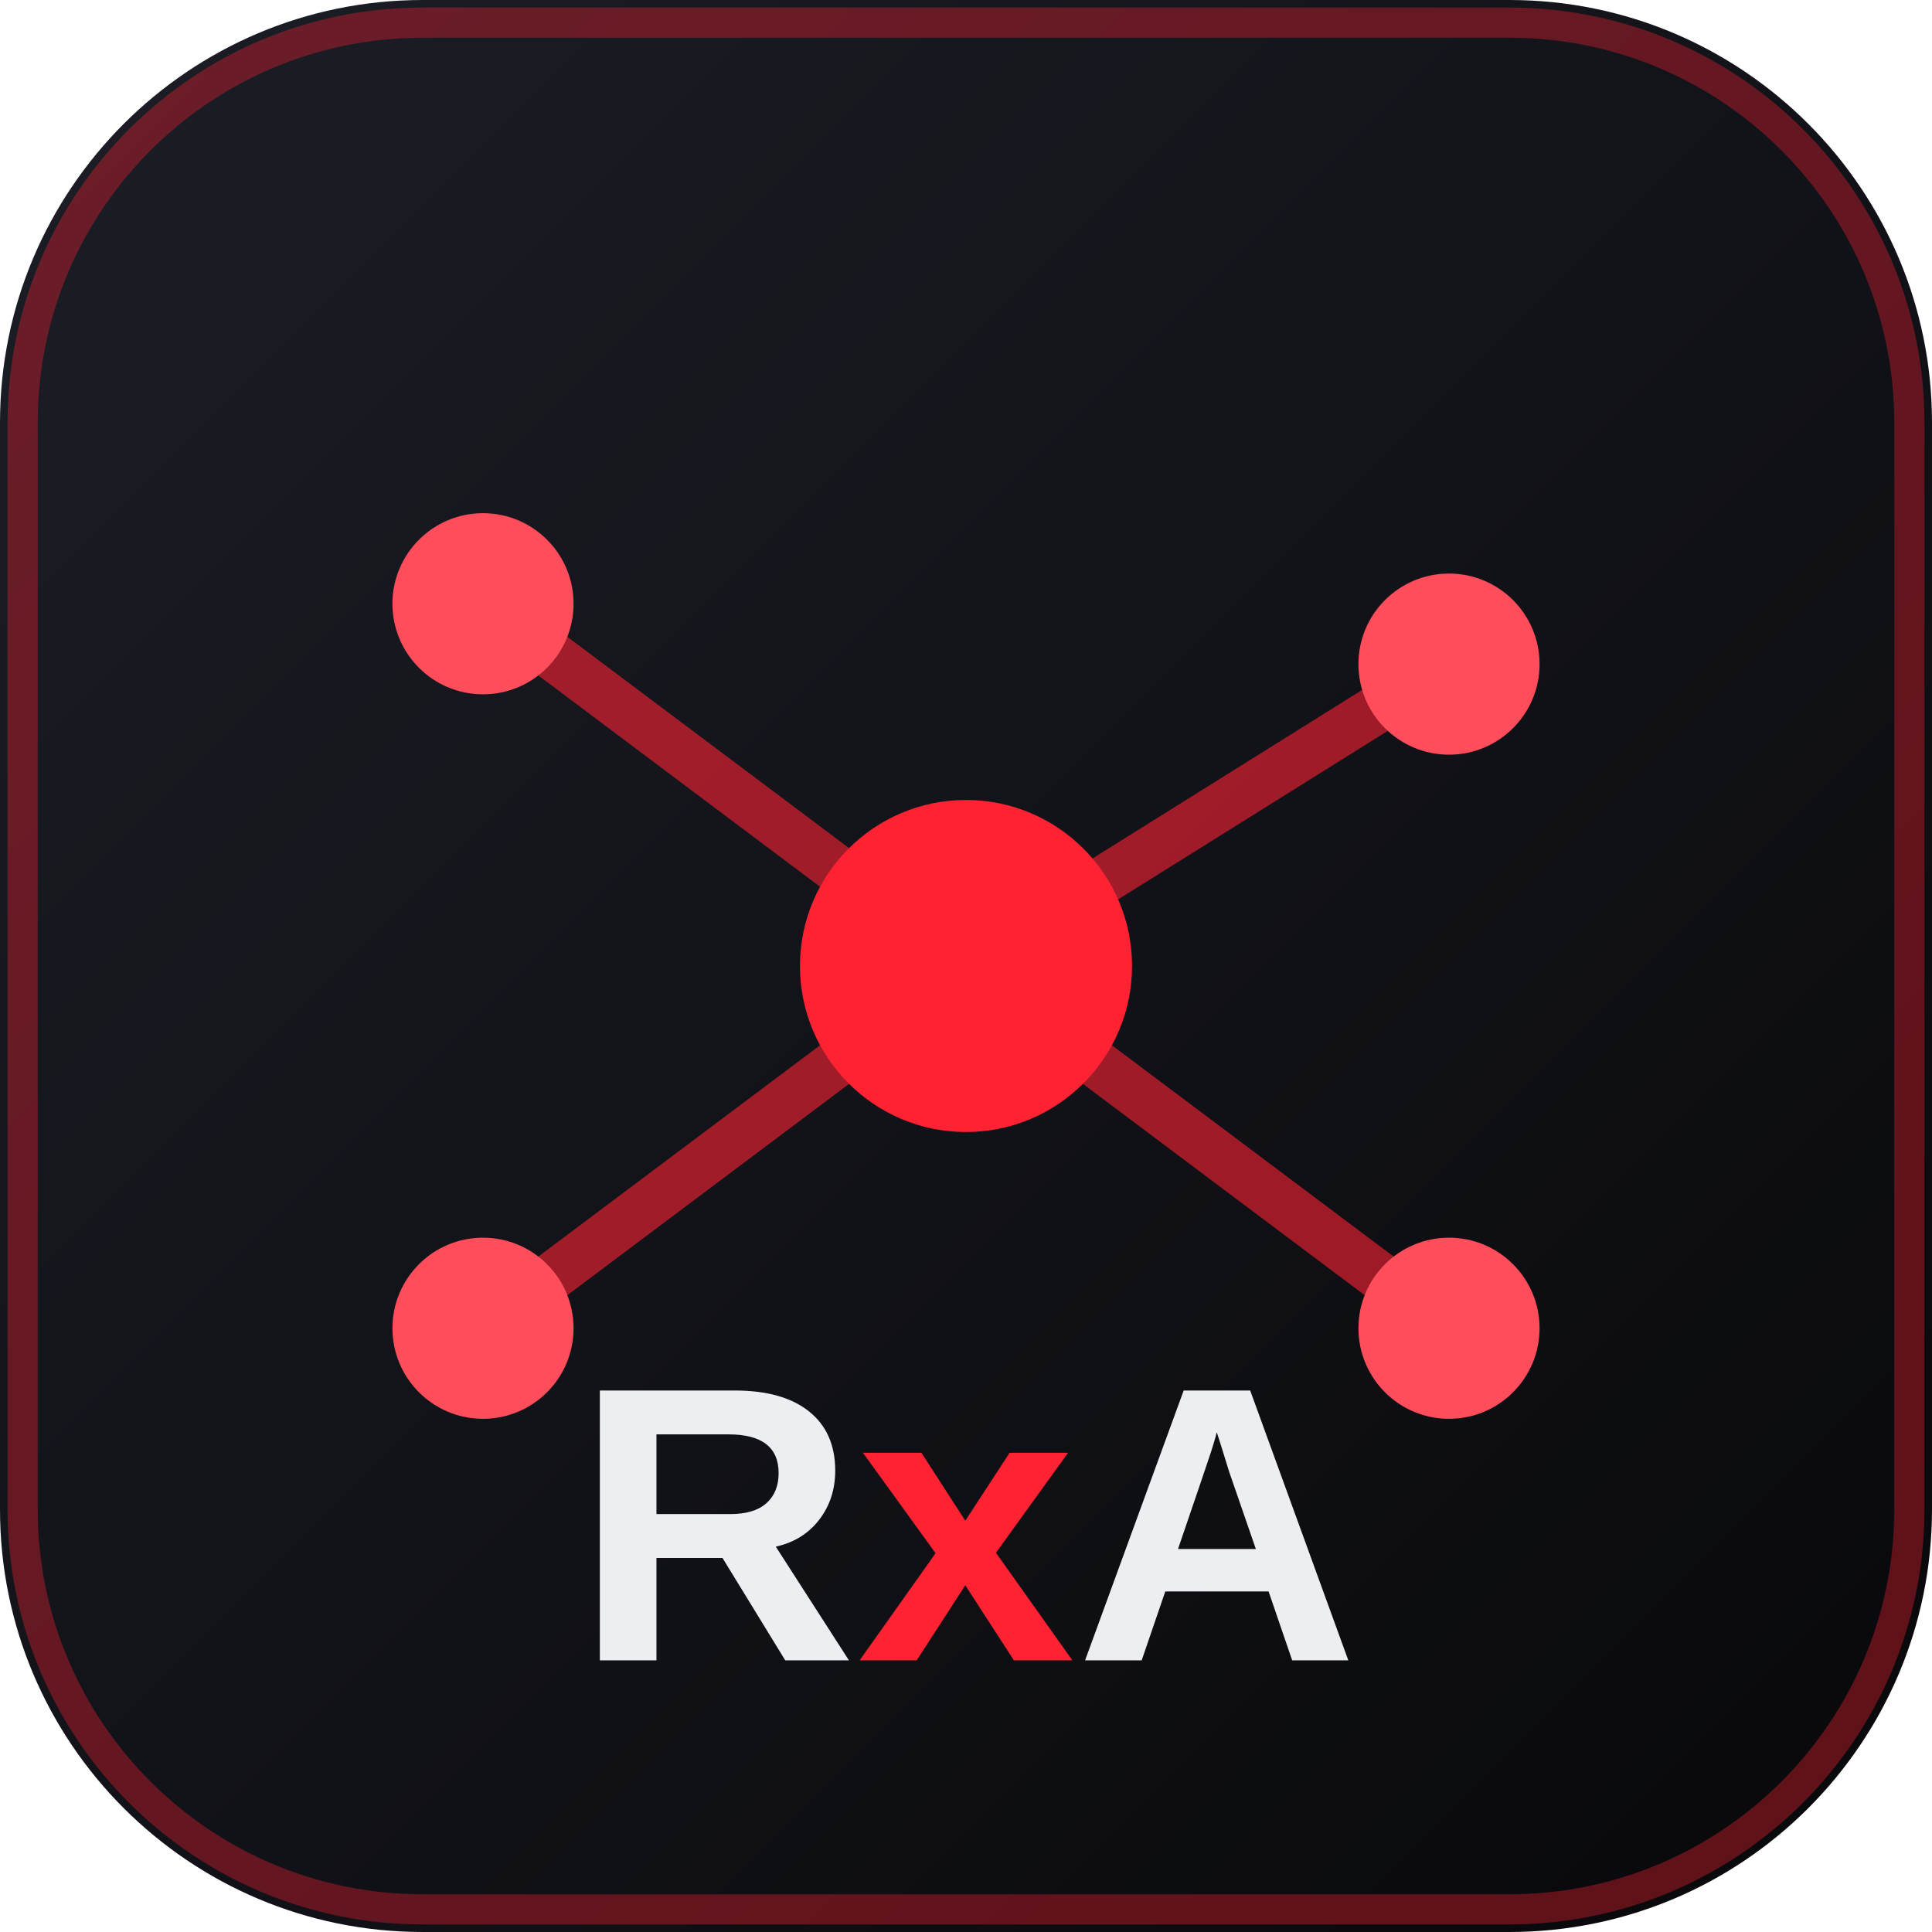
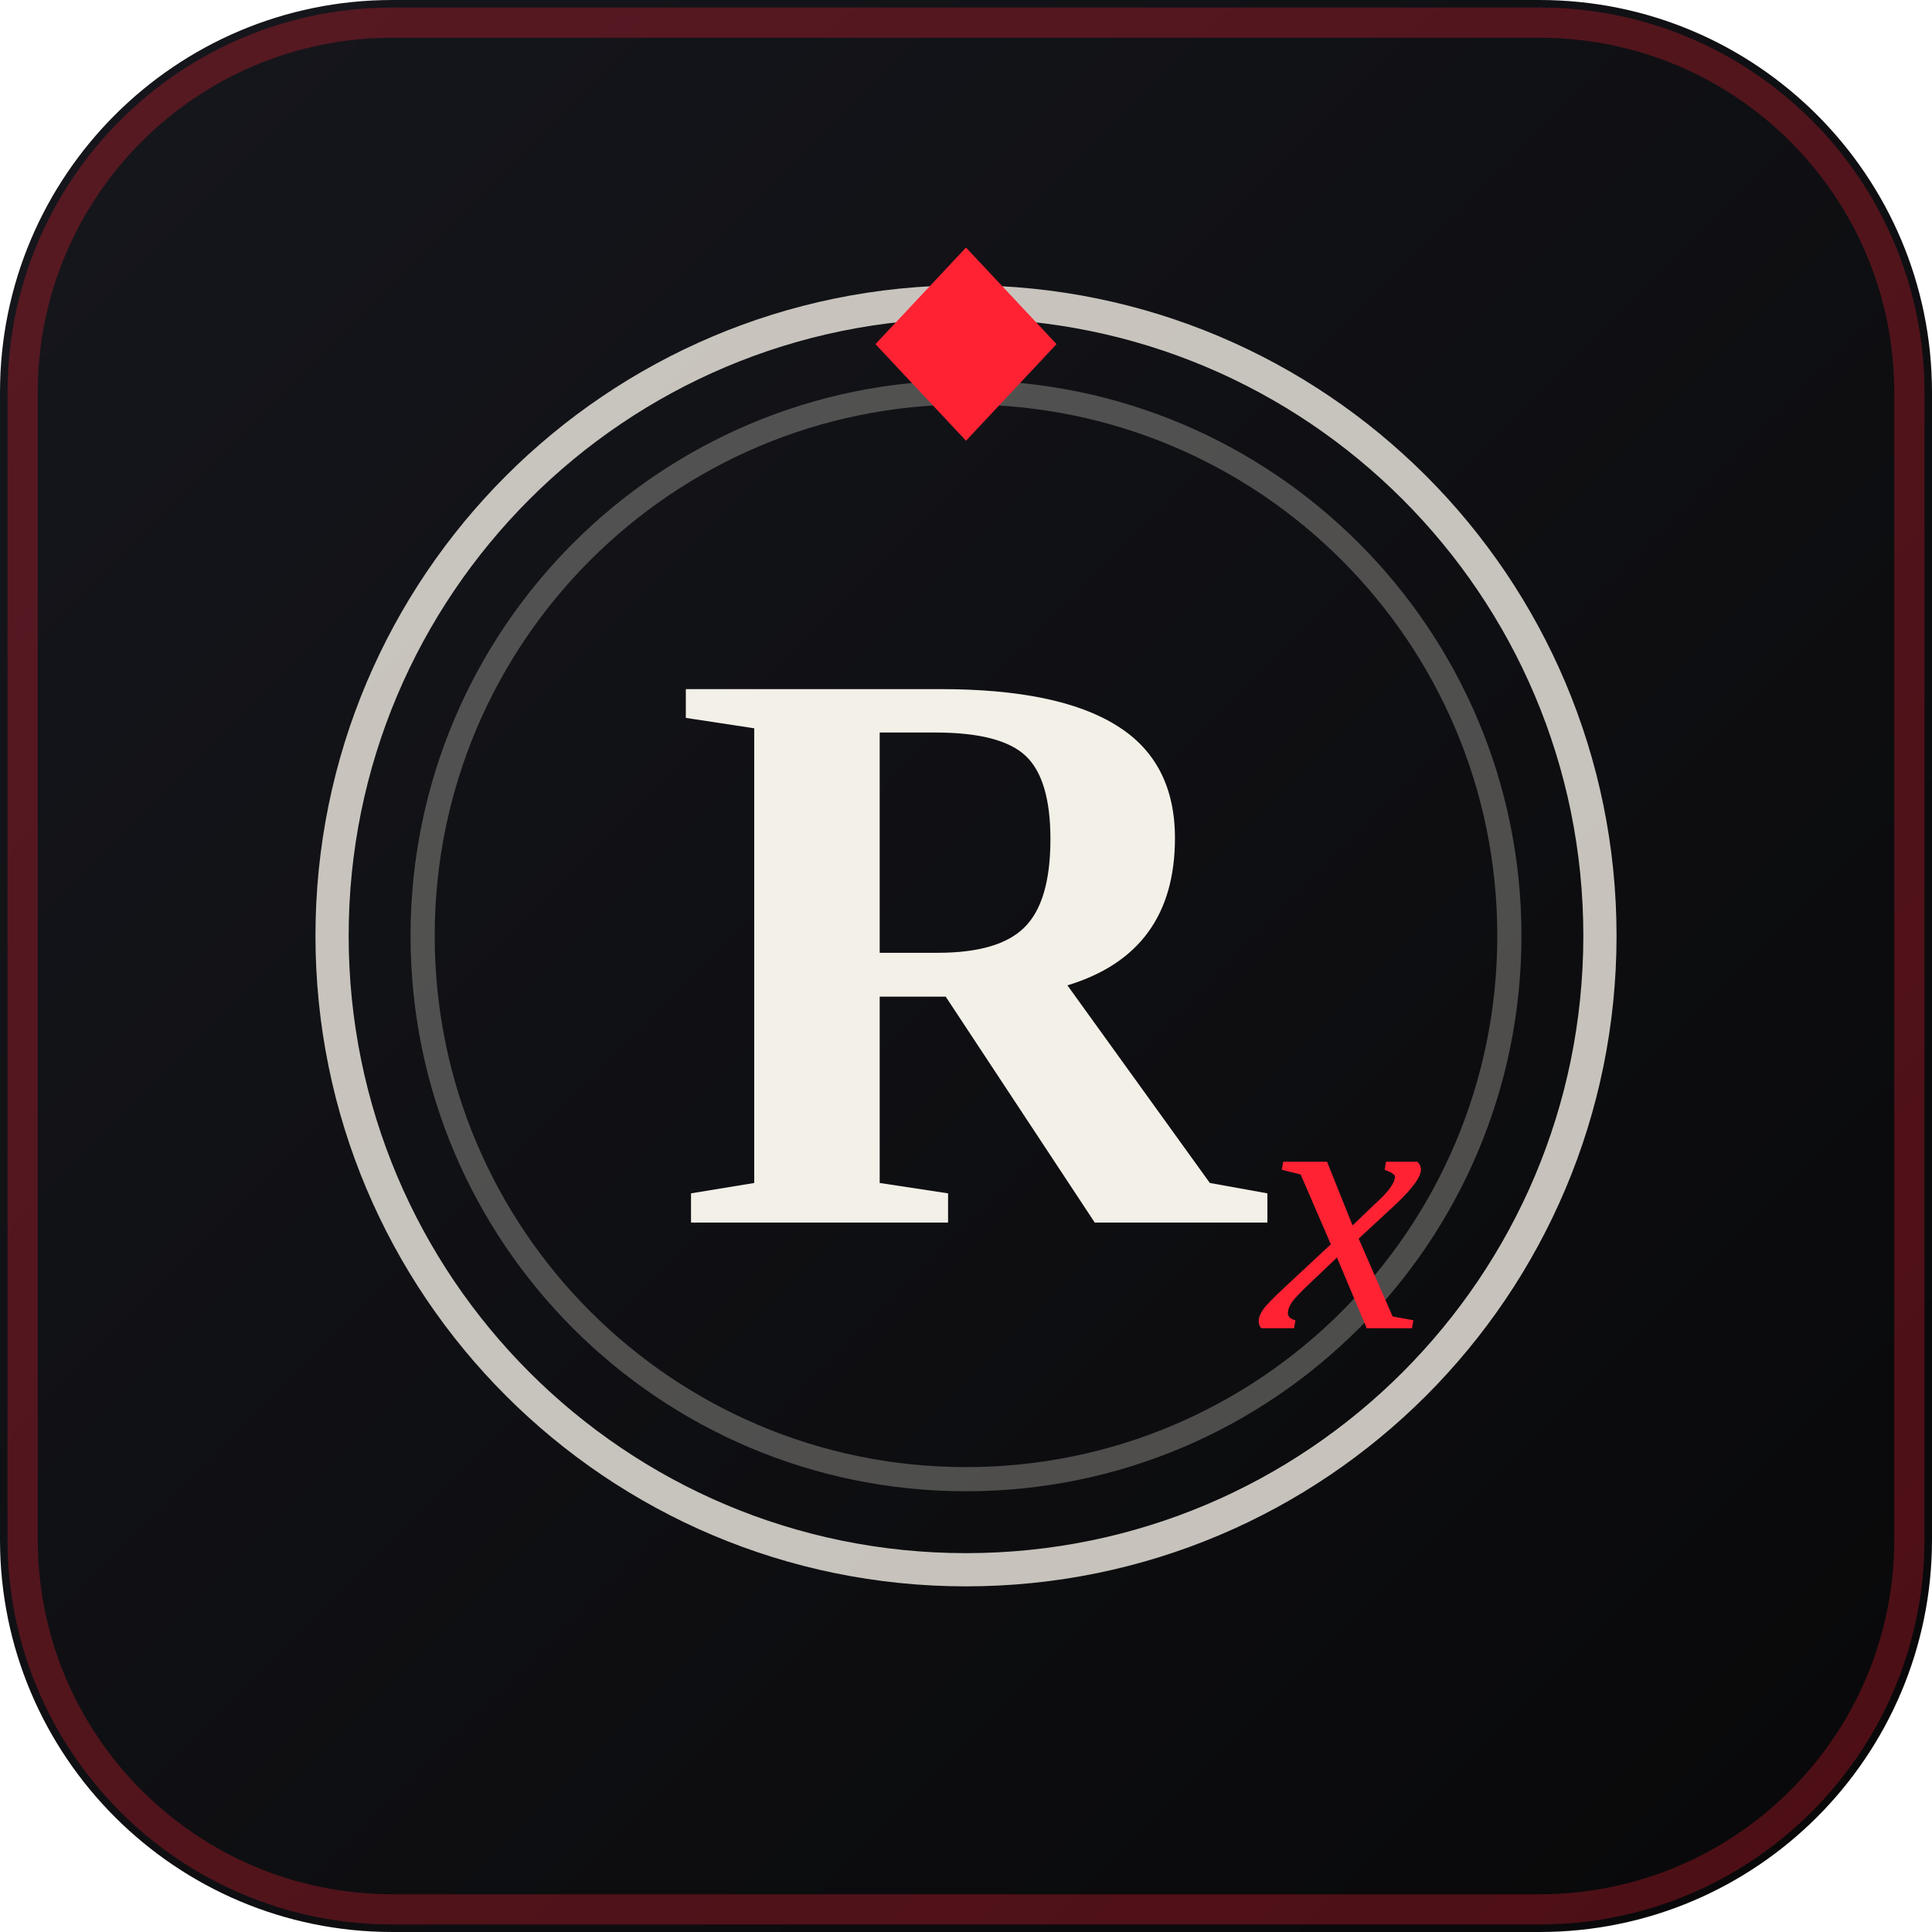
<svg xmlns="http://www.w3.org/2000/svg" viewBox="0 0 64 64" role="img" aria-label="RussellxAI">
  <defs>
-     <linearGradient id="g" x1="0" y1="0" x2="1" y2="1">
-       <stop offset="0" stop-color="#1c1e26" />
-       <stop offset="1" stop-color="#08080b" />
+     <linearGradient id="bg" x1="0" y1="0" x2="1" y2="1">
+       <stop offset="0" stop-color="#16171d" />
+       <stop offset="1" stop-color="#080809" />
    </linearGradient>
  </defs>
-   <rect width="64" height="64" rx="14" fill="url(#g)" />
-   <rect x="0.75" y="0.75" width="62.5" height="62.5" rx="13.25" fill="none" stroke="#ff2233" stroke-opacity="0.35" />
-   <g stroke="#ff2233" stroke-width="1.6" opacity="0.6">
-     <line x1="16" y1="20" x2="32" y2="32" />
-     <line x1="16" y1="44" x2="32" y2="32" />
-     <line x1="48" y1="22" x2="32" y2="32" />
-     <line x1="48" y1="44" x2="32" y2="32" />
-   </g>
-   <g fill="#ff4d5b">
-     <circle cx="16" cy="20" r="3" />
-     <circle cx="16" cy="44" r="3" />
-     <circle cx="48" cy="22" r="3" />
-     <circle cx="48" cy="44" r="3" />
-   </g>
-   <circle cx="32" cy="32" r="5.5" fill="#ff2233" />
-   <text x="32" y="55" text-anchor="middle" font-family="Segoe UI, Arial, sans-serif" font-size="13" font-weight="800" fill="#edeef2">R<tspan fill="#ff2233">x</tspan>A</text>
+   <rect width="64" height="64" rx="13" fill="url(#bg)" />
+   <rect x="0.75" y="0.75" width="62.5" height="62.5" rx="12.25" fill="none" stroke="#ff2233" stroke-opacity="0.28" />
+   <circle cx="32" cy="31" r="21" fill="none" stroke="#e7e3da" stroke-opacity="0.85" stroke-width="1.1" />
+   <circle cx="32" cy="31" r="18" fill="none" stroke="#e7e3da" stroke-opacity="0.3" stroke-width="0.8" />
+   <path d="M29 11.4 L32 8.2 L35 11.4 L32 14.6 Z" fill="#ff2233" />
+   <text x="32" y="40.5" text-anchor="middle" font-family="Georgia, 'Times New Roman', serif" font-size="27" font-weight="600" fill="#f3f0e8" letter-spacing="0">R</text>
+   <text x="44.5" y="44" text-anchor="middle" font-family="Georgia, 'Times New Roman', serif" font-size="12" font-style="italic" fill="#ff2233">x</text>
</svg>
